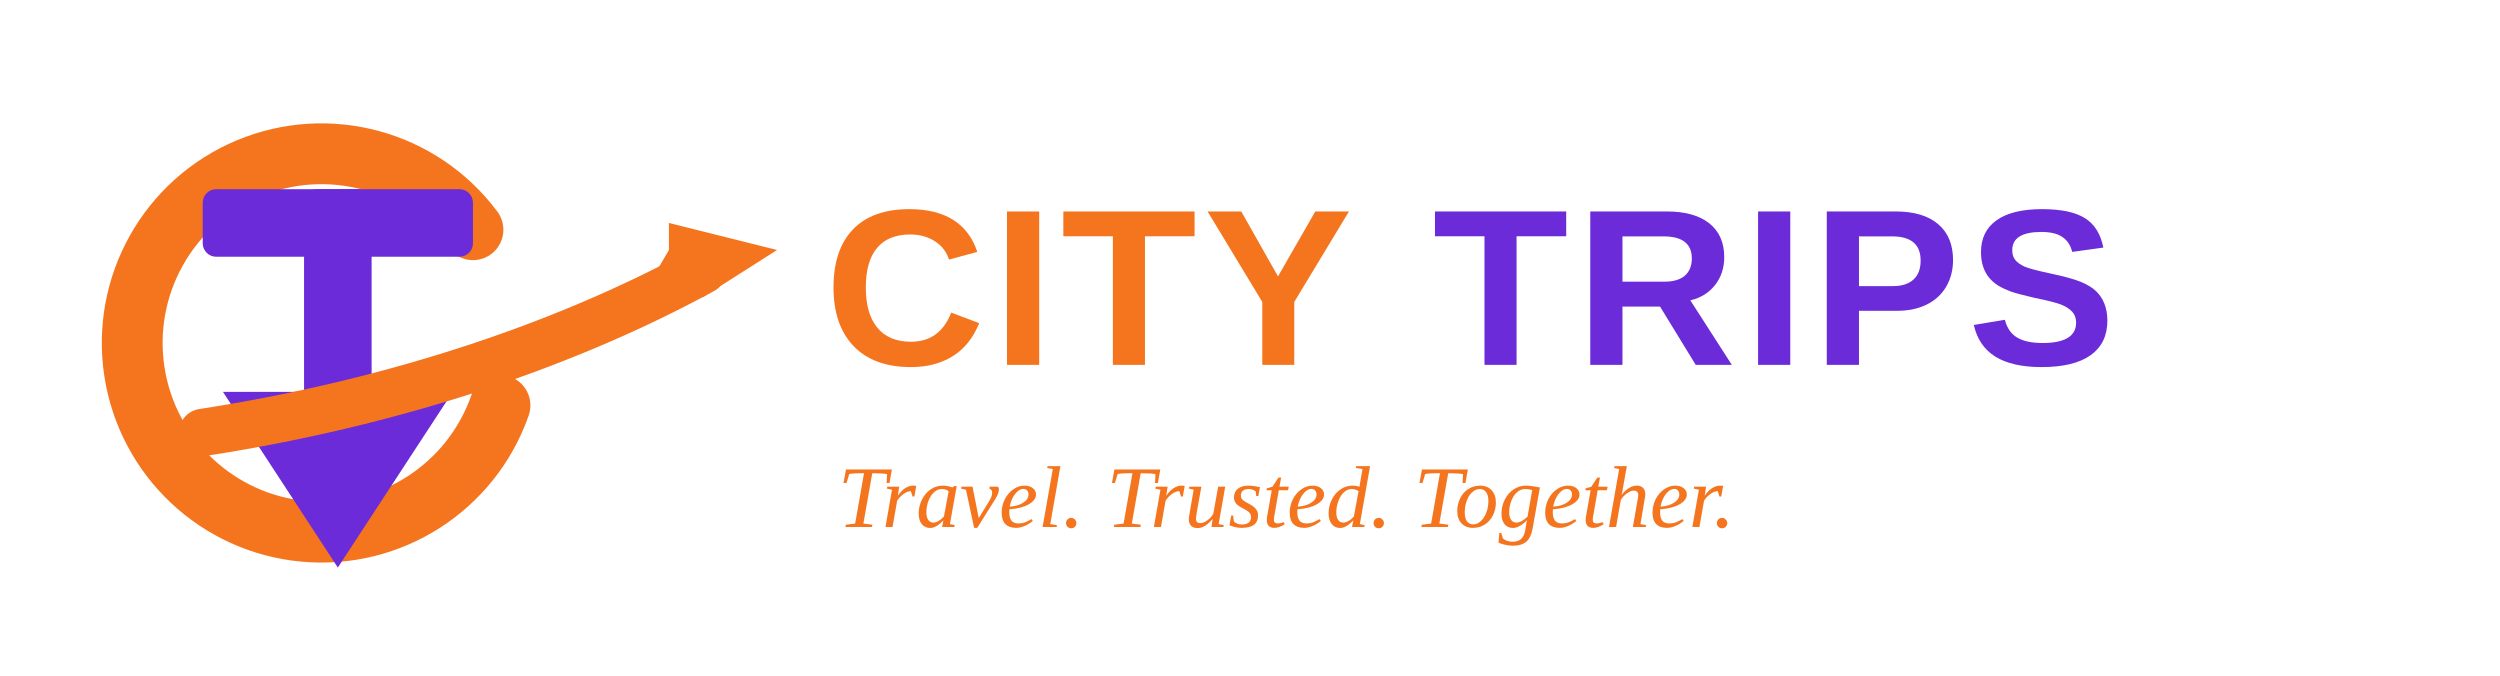
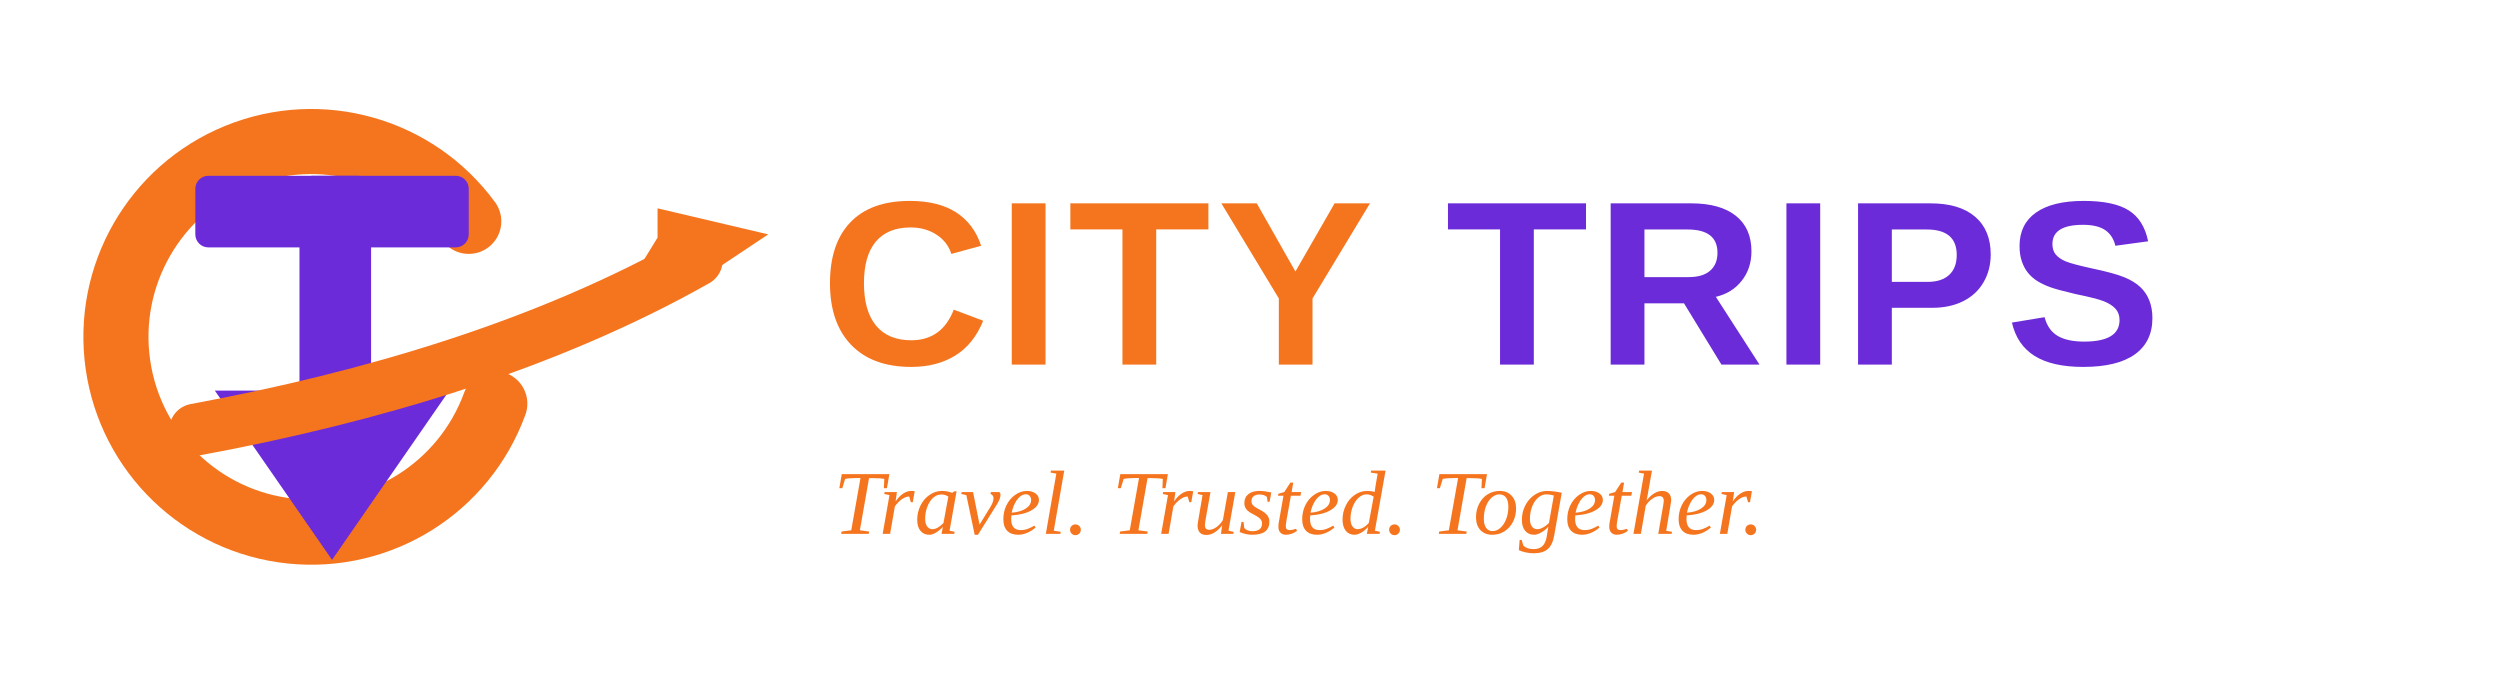
- <svg xmlns="http://www.w3.org/2000/svg" viewBox="0 0 370 100" font-family="Poppins,Arial,sans-serif">
+ <svg xmlns="http://www.w3.org/2000/svg" viewBox="0 0 384 106" font-family="Poppins,Arial,sans-serif">
  <g>
-     <path d="M70 34 A28 28 0 1 0 74 60" fill="none" stroke="#F5751F" stroke-width="9" stroke-linecap="round" />
-     <rect x="30" y="28" width="40" height="10" rx="2" fill="#6C2BD9" />
-     <rect x="45" y="28" width="10" height="34" rx="2" fill="#6C2BD9" />
-     <path d="M33 58 L67 58 L50 84 Z" fill="#6C2BD9" />
-     <path d="M30 64 C56 60 82 52 104 40" fill="none" stroke="#F5751F" stroke-width="7" stroke-linecap="round" />
-     <path d="M99 33 l16 4 -11 7 -2.5 -3.5 -6 2.5 3.5 -6 z" fill="#F5751F" />
+     <path d="M72 34 A30 30 0 1 0 76 62" fill="none" stroke="#F5751F" stroke-width="10" stroke-linecap="round" />
+     <rect x="30" y="27" width="42" height="11" rx="2" fill="#6C2BD9" />
+     <rect x="46" y="27" width="11" height="36" rx="2" fill="#6C2BD9" />
+     <path d="M33 60 L69 60 L51 86 Z" fill="#6C2BD9" />
+     <path d="M30 66 C57 61 84 53 107 40" fill="none" stroke="#F5751F" stroke-width="8" stroke-linecap="round" />
+     <path d="M101 32 l17 4 -12 8 -2.5 -4 -6.5 3 4 -6.5 z" fill="#F5751F" />
  </g>
-   <text x="122" y="54" font-weight="800" font-size="33" letter-spacing="1" fill="#F5751F">CITY</text>
-   <text x="212" y="54" font-weight="800" font-size="33" letter-spacing="1" fill="#6C2BD9">TRIPS</text>
-   <text x="124" y="78" font-family="Georgia,'Times New Roman',serif" font-style="italic" font-size="13" fill="#F5751F">Travel. Trusted. Together.</text>
+   <text x="126" y="56" font-weight="800" font-size="36" letter-spacing="1" fill="#F5751F">CITY</text>
+   <text x="222" y="56" font-weight="800" font-size="36" letter-spacing="1" fill="#6C2BD9">TRIPS</text>
+   <text x="128" y="82" font-family="Georgia,'Times New Roman',serif" font-style="italic" font-size="14" fill="#F5751F">Travel. Trusted. Together.</text>
</svg>
